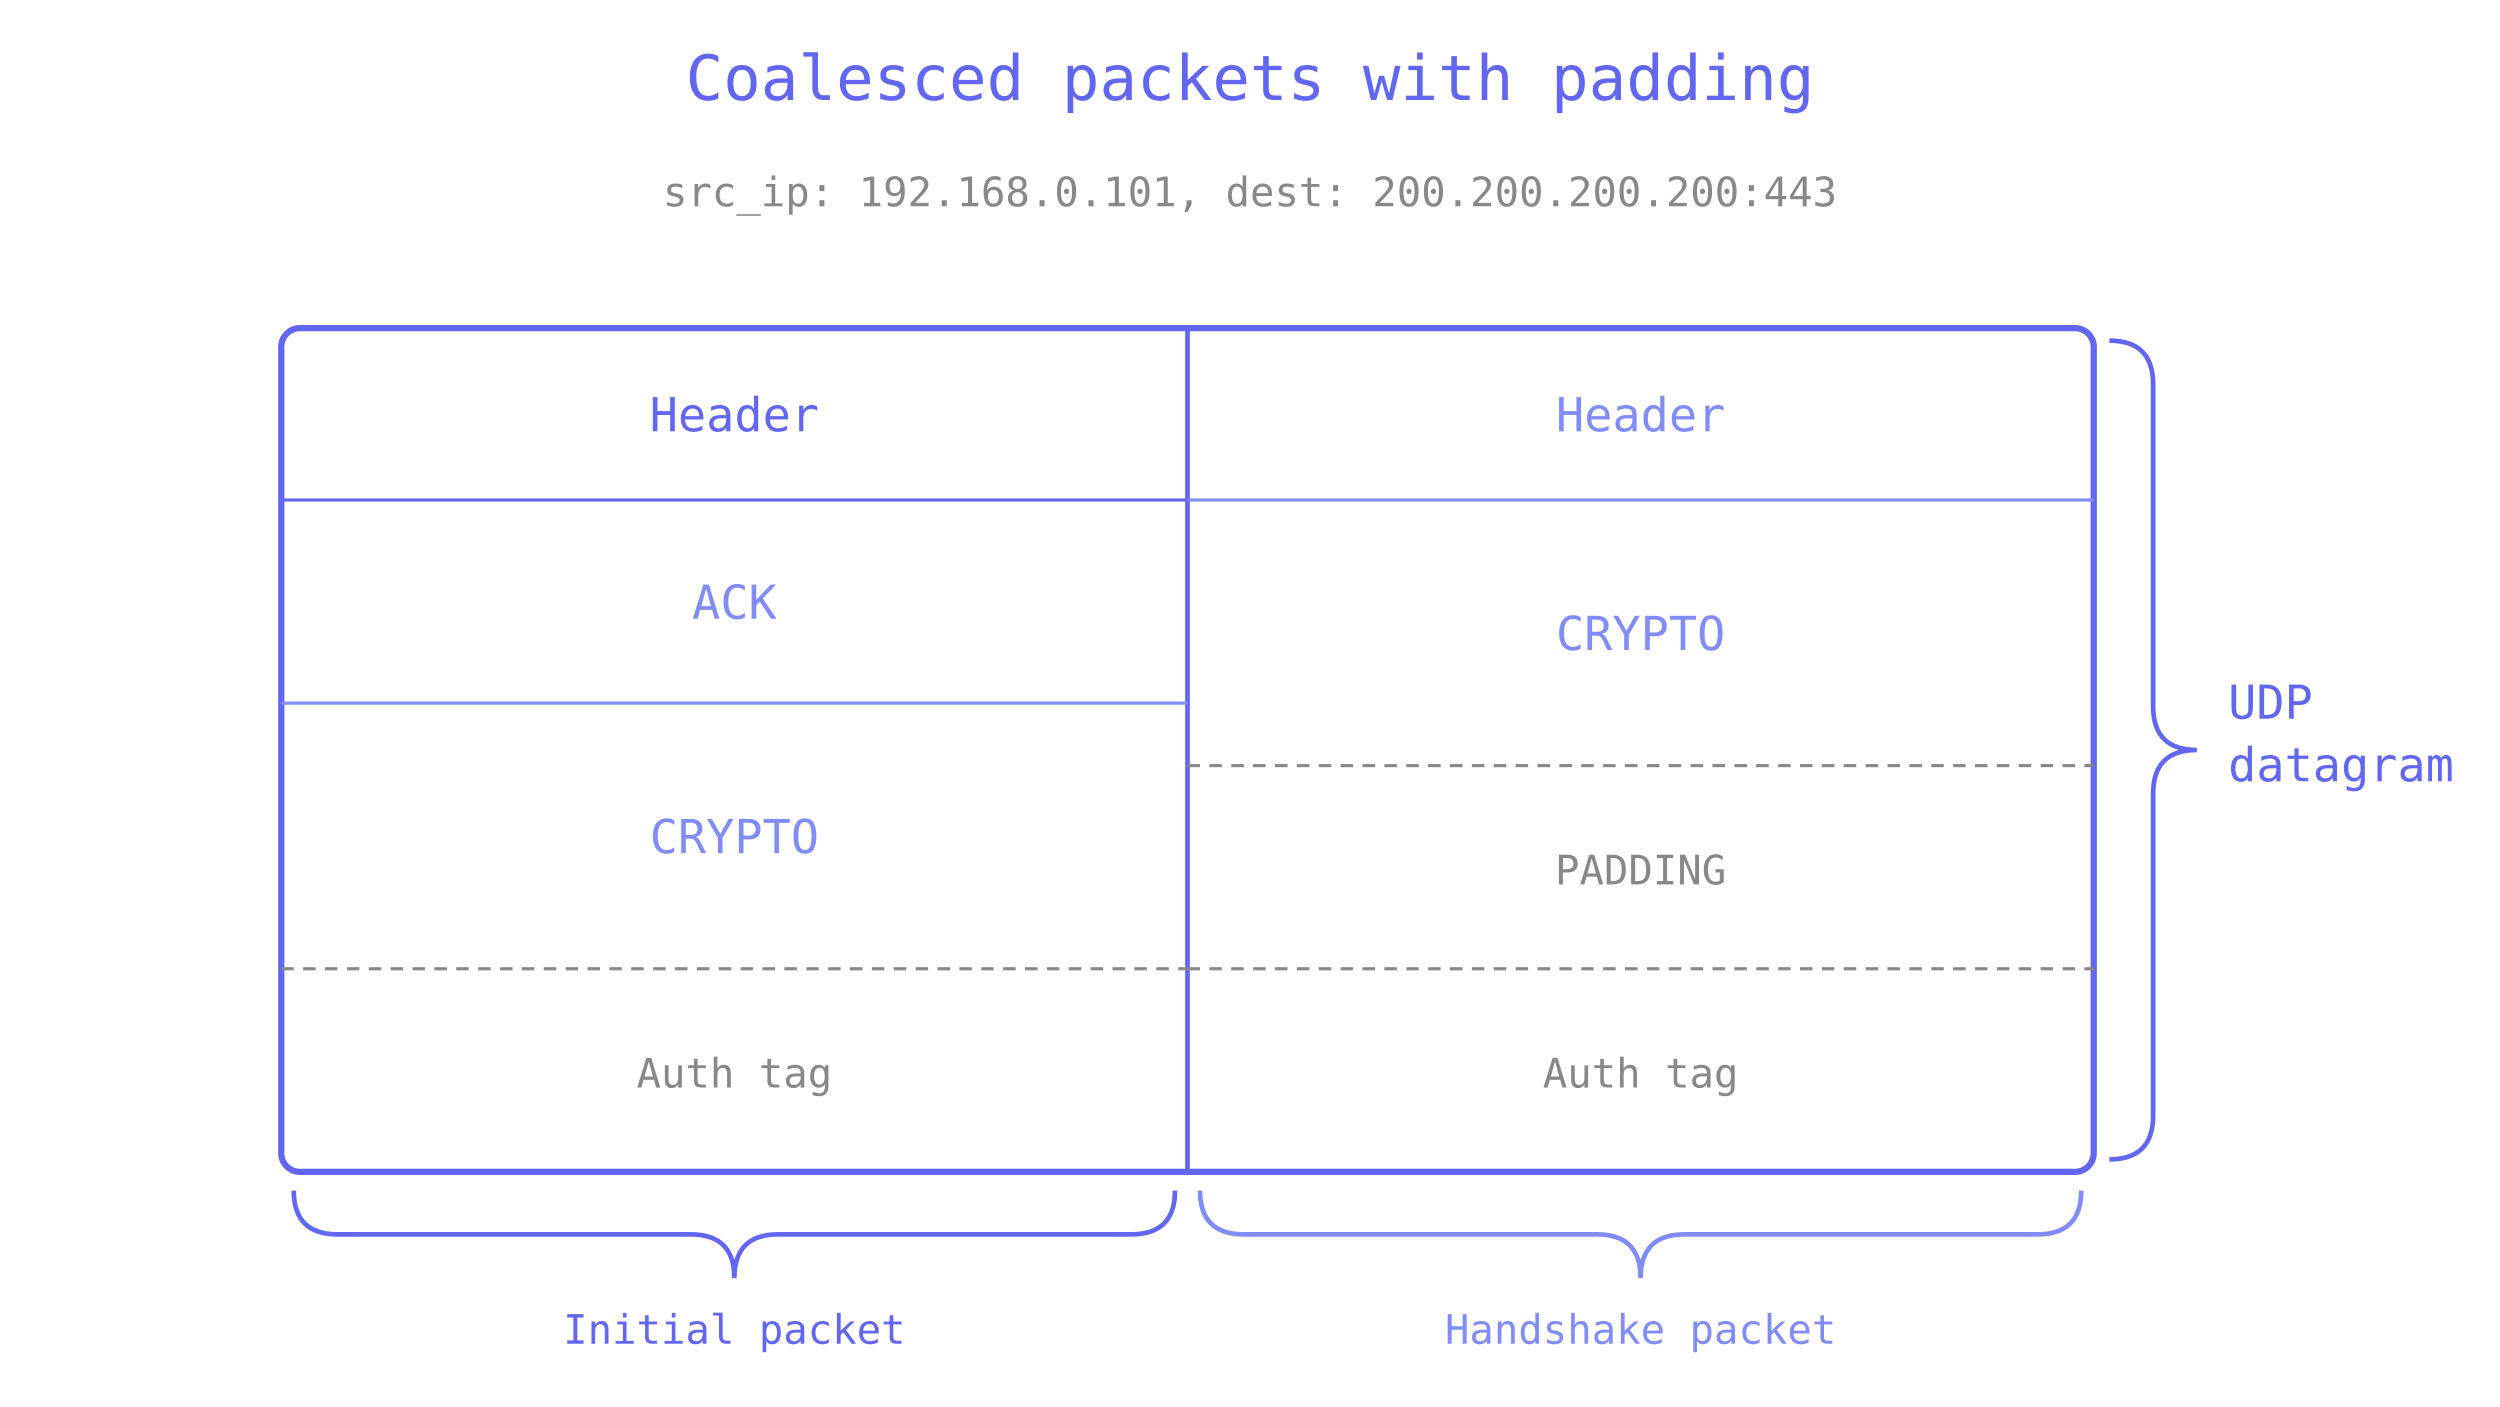
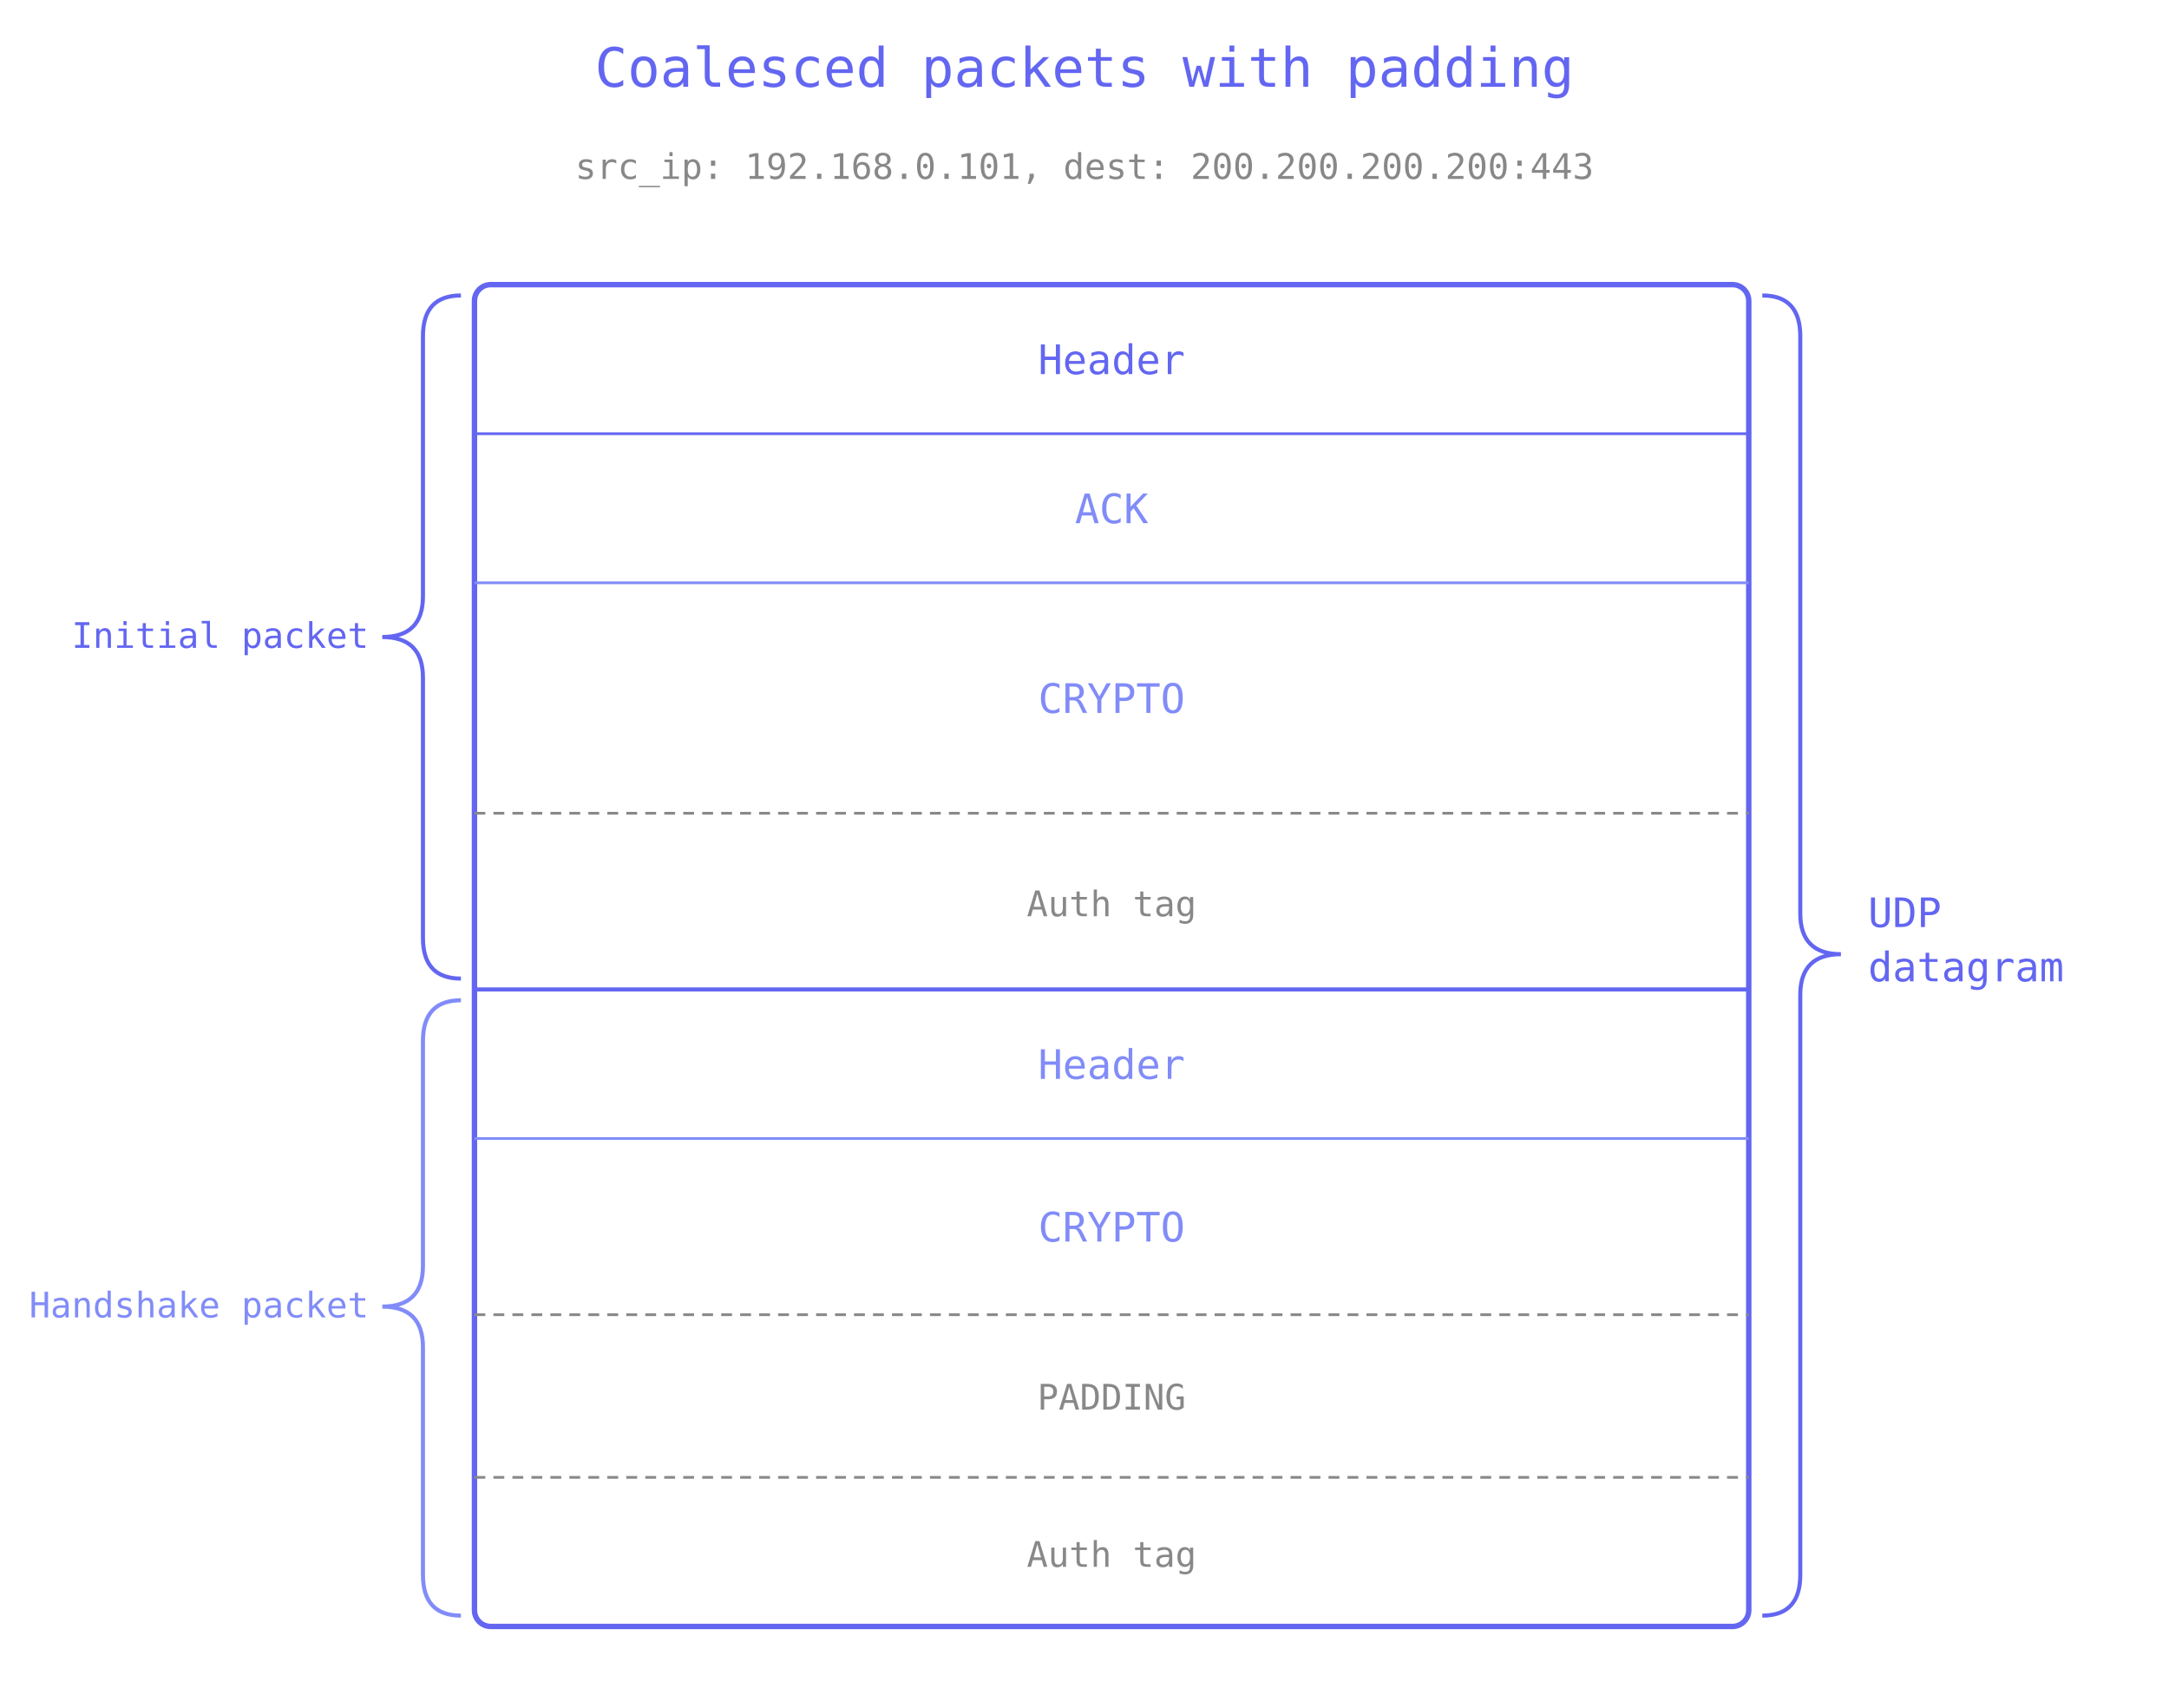
- <svg xmlns="http://www.w3.org/2000/svg" viewBox="0 0 800 450">
+ <svg xmlns="http://www.w3.org/2000/svg" viewBox="0 0 800 630">
  <text x="400" y="32" text-anchor="middle" font-family="Space Mono, monospace" font-size="20" fill="#6366f1">Coalesced packets with padding</text>
  <text x="400" y="66" text-anchor="middle" font-family="Space Mono, monospace" font-size="13" fill="#888">src_ip: 192.168.0.101, dest: 200.200.200.200:443</text>
-   <rect x="90" y="105" width="580" height="270" rx="6" fill="none" stroke="#6366f1" stroke-width="2" />
-   <line x1="380" y1="105" x2="380" y2="375" stroke="#6366f1" stroke-width="1.5" />
-   <line x1="90" y1="160" x2="380" y2="160" stroke="#6366f1" stroke-width="1" />
-   <line x1="90" y1="225" x2="380" y2="225" stroke="#818cf8" stroke-width="1" />
-   <line x1="90" y1="310" x2="380" y2="310" stroke="#888" stroke-width="1" stroke-dasharray="4 3" />
-   <text x="235" y="138" text-anchor="middle" font-family="Space Mono, monospace" font-size="15" fill="#6366f1">Header</text>
-   <text x="235" y="198" text-anchor="middle" font-family="Space Mono, monospace" font-size="15" fill="#818cf8">ACK</text>
-   <text x="235" y="273" text-anchor="middle" font-family="Space Mono, monospace" font-size="15" fill="#818cf8">CRYPTO</text>
-   <text x="235" y="348" text-anchor="middle" font-family="Space Mono, monospace" font-size="13" fill="#888">Auth tag</text>
-   <line x1="380" y1="160" x2="670" y2="160" stroke="#818cf8" stroke-width="1" />
-   <line x1="380" y1="245" x2="670" y2="245" stroke="#888" stroke-width="1" stroke-dasharray="4 3" />
-   <line x1="380" y1="310" x2="670" y2="310" stroke="#888" stroke-width="1" stroke-dasharray="4 3" />
-   <text x="525" y="138" text-anchor="middle" font-family="Space Mono, monospace" font-size="15" fill="#818cf8">Header</text>
-   <text x="525" y="208" text-anchor="middle" font-family="Space Mono, monospace" font-size="15" fill="#818cf8">CRYPTO</text>
-   <text x="525" y="283" text-anchor="middle" font-family="Space Mono, monospace" font-size="13" fill="#888">PADDING</text>
-   <text x="525" y="348" text-anchor="middle" font-family="Space Mono, monospace" font-size="13" fill="#888">Auth tag</text>
-   <path d="M 94 381 Q 94 395 108 395 L 221 395 Q 235 395 235 409 Q 235 395 249 395 L 362 395 Q 376 395 376 381" fill="none" stroke="#6366f1" stroke-width="1.5" />
-   <text x="235" y="430" text-anchor="middle" font-family="Space Mono, monospace" font-size="13" fill="#6366f1">Initial packet</text>
-   <path d="M 384 381 Q 384 395 398 395 L 511 395 Q 525 395 525 409 Q 525 395 539 395 L 652 395 Q 666 395 666 381" fill="none" stroke="#818cf8" stroke-width="1.5" />
-   <text x="525" y="430" text-anchor="middle" font-family="Space Mono, monospace" font-size="13" fill="#818cf8">Handshake packet</text>
-   <path d="M 675 109 Q 689 109 689 123 L 689 226 Q 689 240 703 240 Q 689 240 689 254 L 689 357 Q 689 371 675 371" fill="none" stroke="#6366f1" stroke-width="1.5" />
-   <text x="713" y="230" font-family="Space Mono, monospace" font-size="15" fill="#6366f1">UDP</text>
-   <text x="713" y="250" font-family="Space Mono, monospace" font-size="15" fill="#6366f1">datagram</text>
+   <rect x="175" y="105" width="470" height="495" rx="6" fill="none" stroke="#6366f1" stroke-width="2" />
+   <line x1="175" y1="160" x2="645" y2="160" stroke="#6366f1" stroke-width="1" />
+   <line x1="175" y1="215" x2="645" y2="215" stroke="#818cf8" stroke-width="1" />
+   <line x1="175" y1="300" x2="645" y2="300" stroke="#888" stroke-width="1" stroke-dasharray="4 3" />
+   <line x1="175" y1="365" x2="645" y2="365" stroke="#6366f1" stroke-width="1.5" />
+   <line x1="175" y1="420" x2="645" y2="420" stroke="#818cf8" stroke-width="1" />
+   <line x1="175" y1="485" x2="645" y2="485" stroke="#888" stroke-width="1" stroke-dasharray="4 3" />
+   <line x1="175" y1="545" x2="645" y2="545" stroke="#888" stroke-width="1" stroke-dasharray="4 3" />
+   <text x="410" y="138" text-anchor="middle" font-family="Space Mono, monospace" font-size="15" fill="#6366f1">Header</text>
+   <text x="410" y="193" text-anchor="middle" font-family="Space Mono, monospace" font-size="15" fill="#818cf8">ACK</text>
+   <text x="410" y="263" text-anchor="middle" font-family="Space Mono, monospace" font-size="15" fill="#818cf8">CRYPTO</text>
+   <text x="410" y="338" text-anchor="middle" font-family="Space Mono, monospace" font-size="13" fill="#888">Auth tag</text>
+   <text x="410" y="398" text-anchor="middle" font-family="Space Mono, monospace" font-size="15" fill="#818cf8">Header</text>
+   <text x="410" y="458" text-anchor="middle" font-family="Space Mono, monospace" font-size="15" fill="#818cf8">CRYPTO</text>
+   <text x="410" y="520" text-anchor="middle" font-family="Space Mono, monospace" font-size="13" fill="#888">PADDING</text>
+   <text x="410" y="578" text-anchor="middle" font-family="Space Mono, monospace" font-size="13" fill="#888">Auth tag</text>
+   <path d="M 170 109 Q 156 109 156 124 L 156 220 Q 156 235 141 235 Q 156 235 156 250 L 156 346 Q 156 361 170 361" fill="none" stroke="#6366f1" stroke-width="1.5" />
+   <text x="136" y="239" text-anchor="end" font-family="Space Mono, monospace" font-size="13" fill="#6366f1">Initial packet</text>
+   <path d="M 170 369 Q 156 369 156 384 L 156 467 Q 156 482 141 482 Q 156 482 156 497 L 156 581 Q 156 596 170 596" fill="none" stroke="#818cf8" stroke-width="1.5" />
+   <text x="136" y="486" text-anchor="end" font-family="Space Mono, monospace" font-size="13" fill="#818cf8">Handshake packet</text>
+   <path d="M 650 109 Q 664 109 664 124 L 664 337 Q 664 352 679 352 Q 664 352 664 367 L 664 581 Q 664 596 650 596" fill="none" stroke="#6366f1" stroke-width="1.5" />
+   <text x="689" y="342" font-family="Space Mono, monospace" font-size="15" fill="#6366f1">UDP</text>
+   <text x="689" y="362" font-family="Space Mono, monospace" font-size="15" fill="#6366f1">datagram</text>
</svg>
